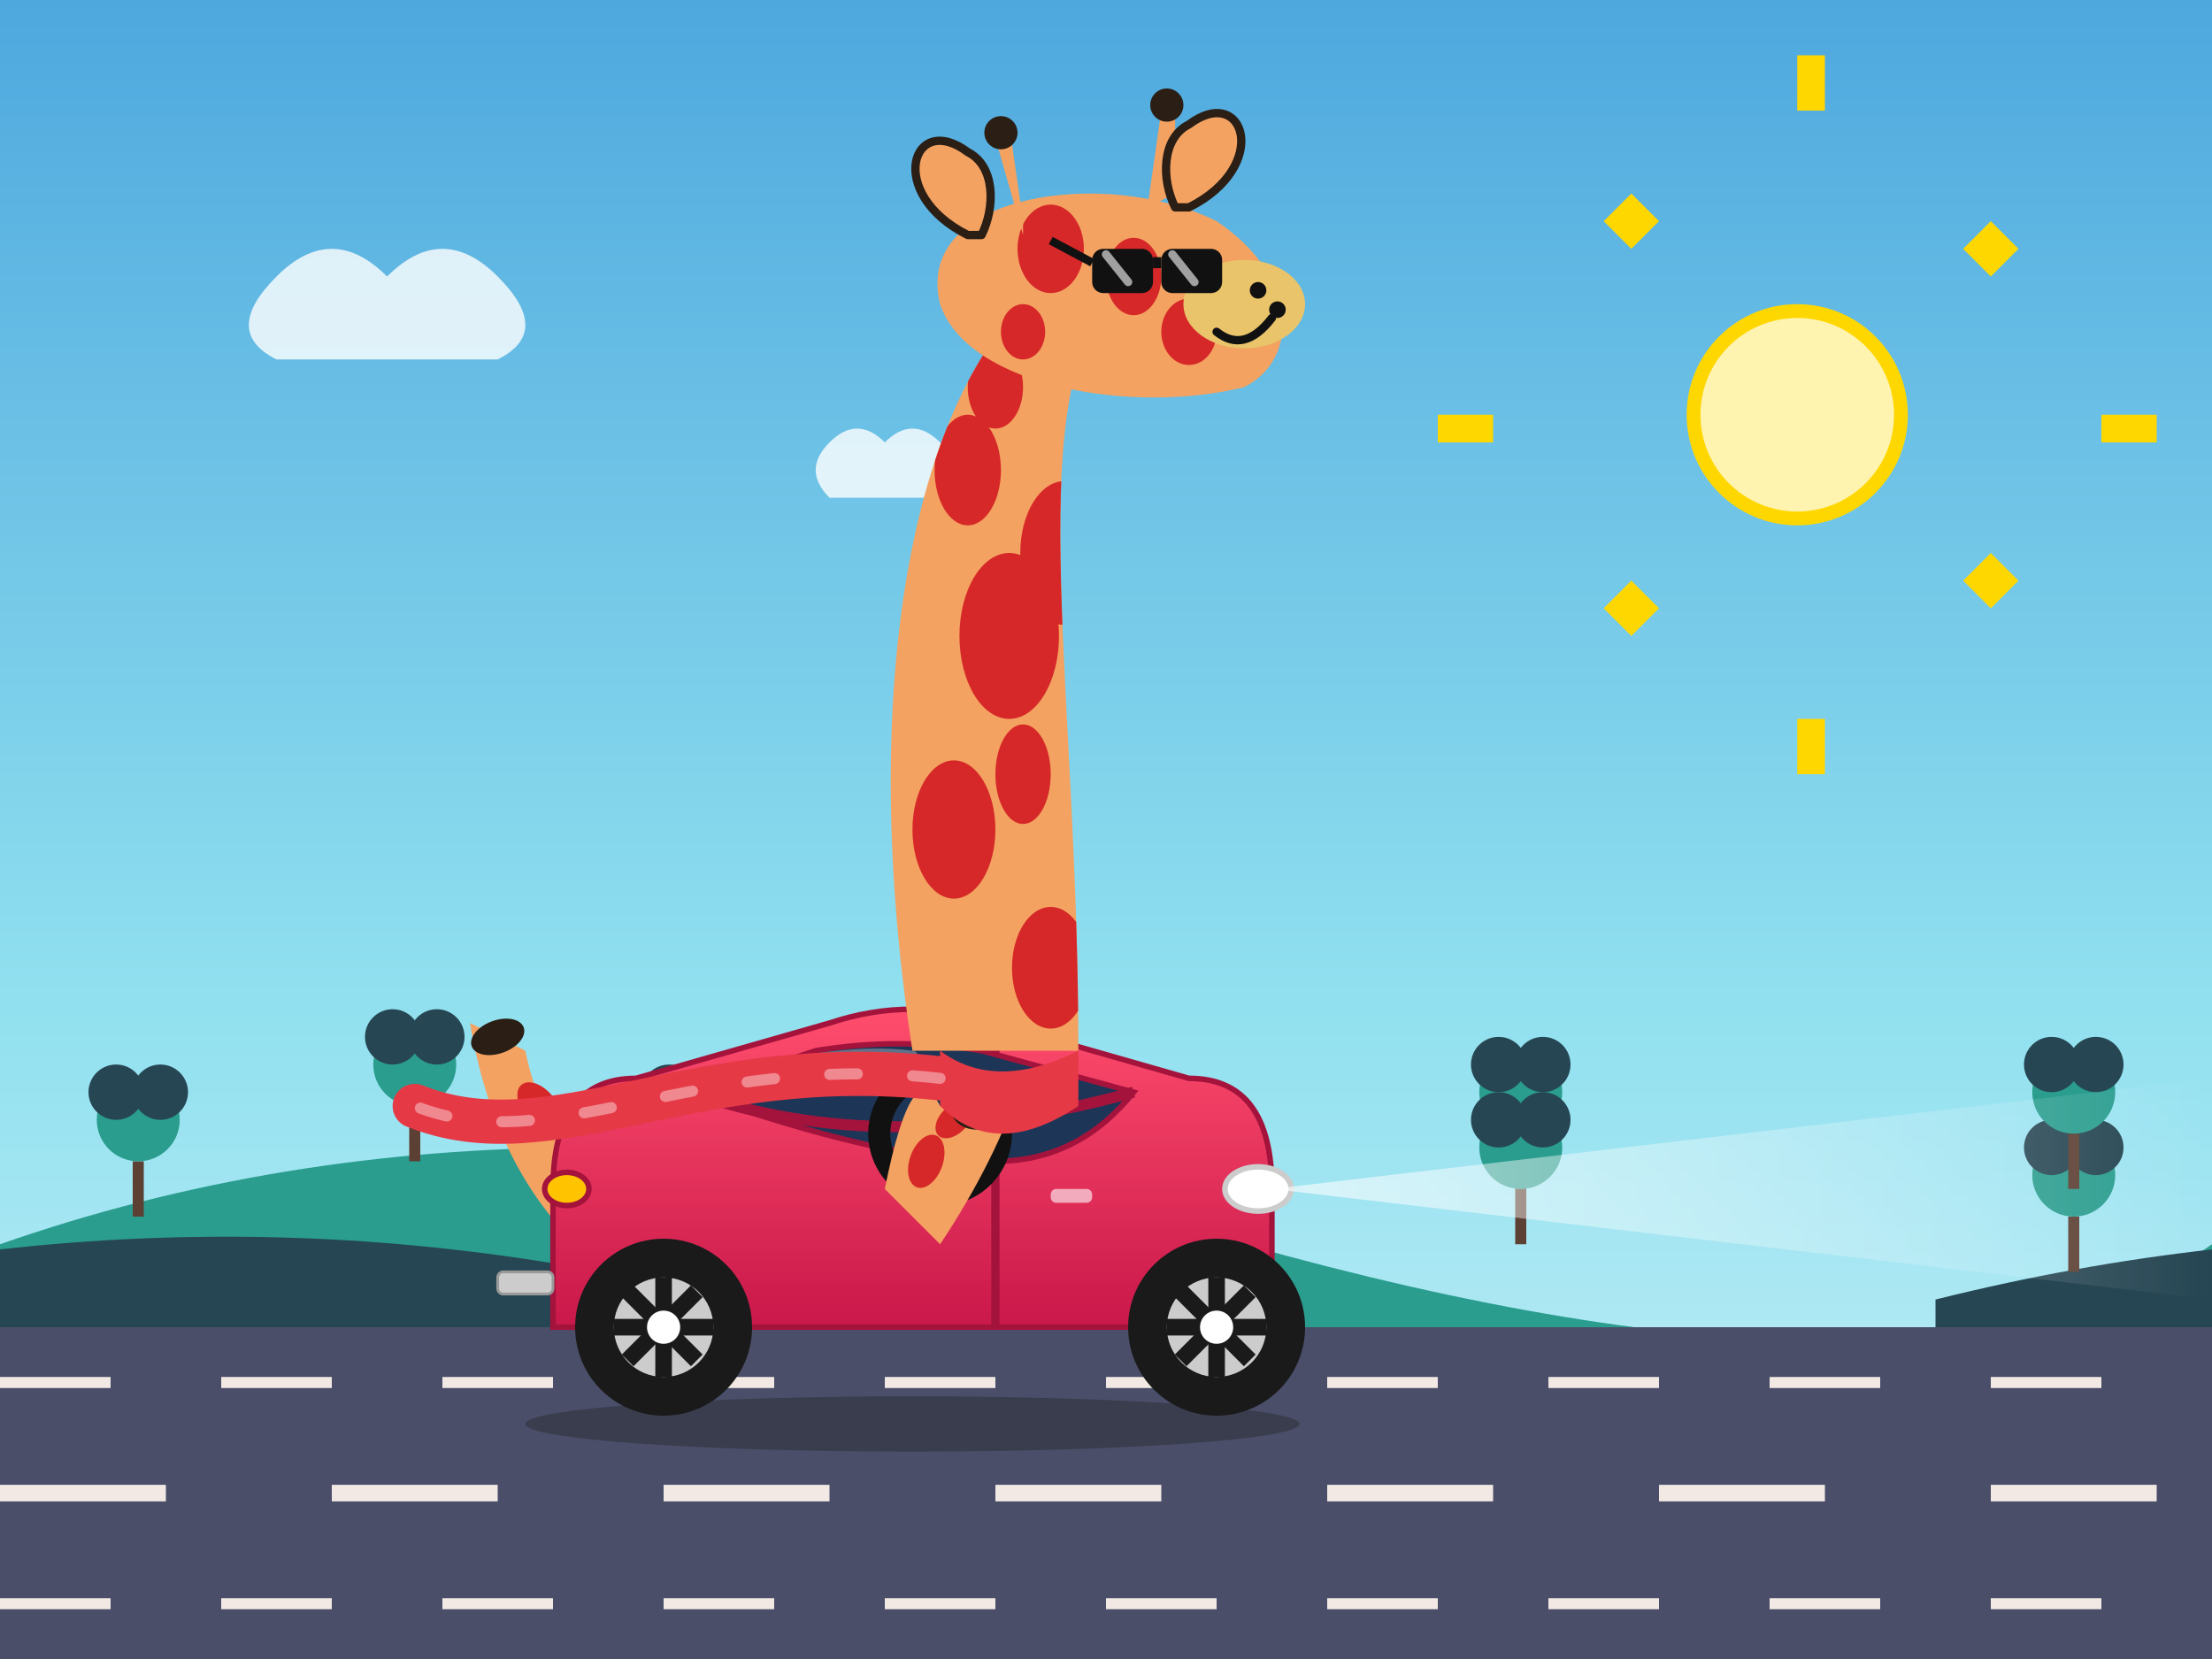
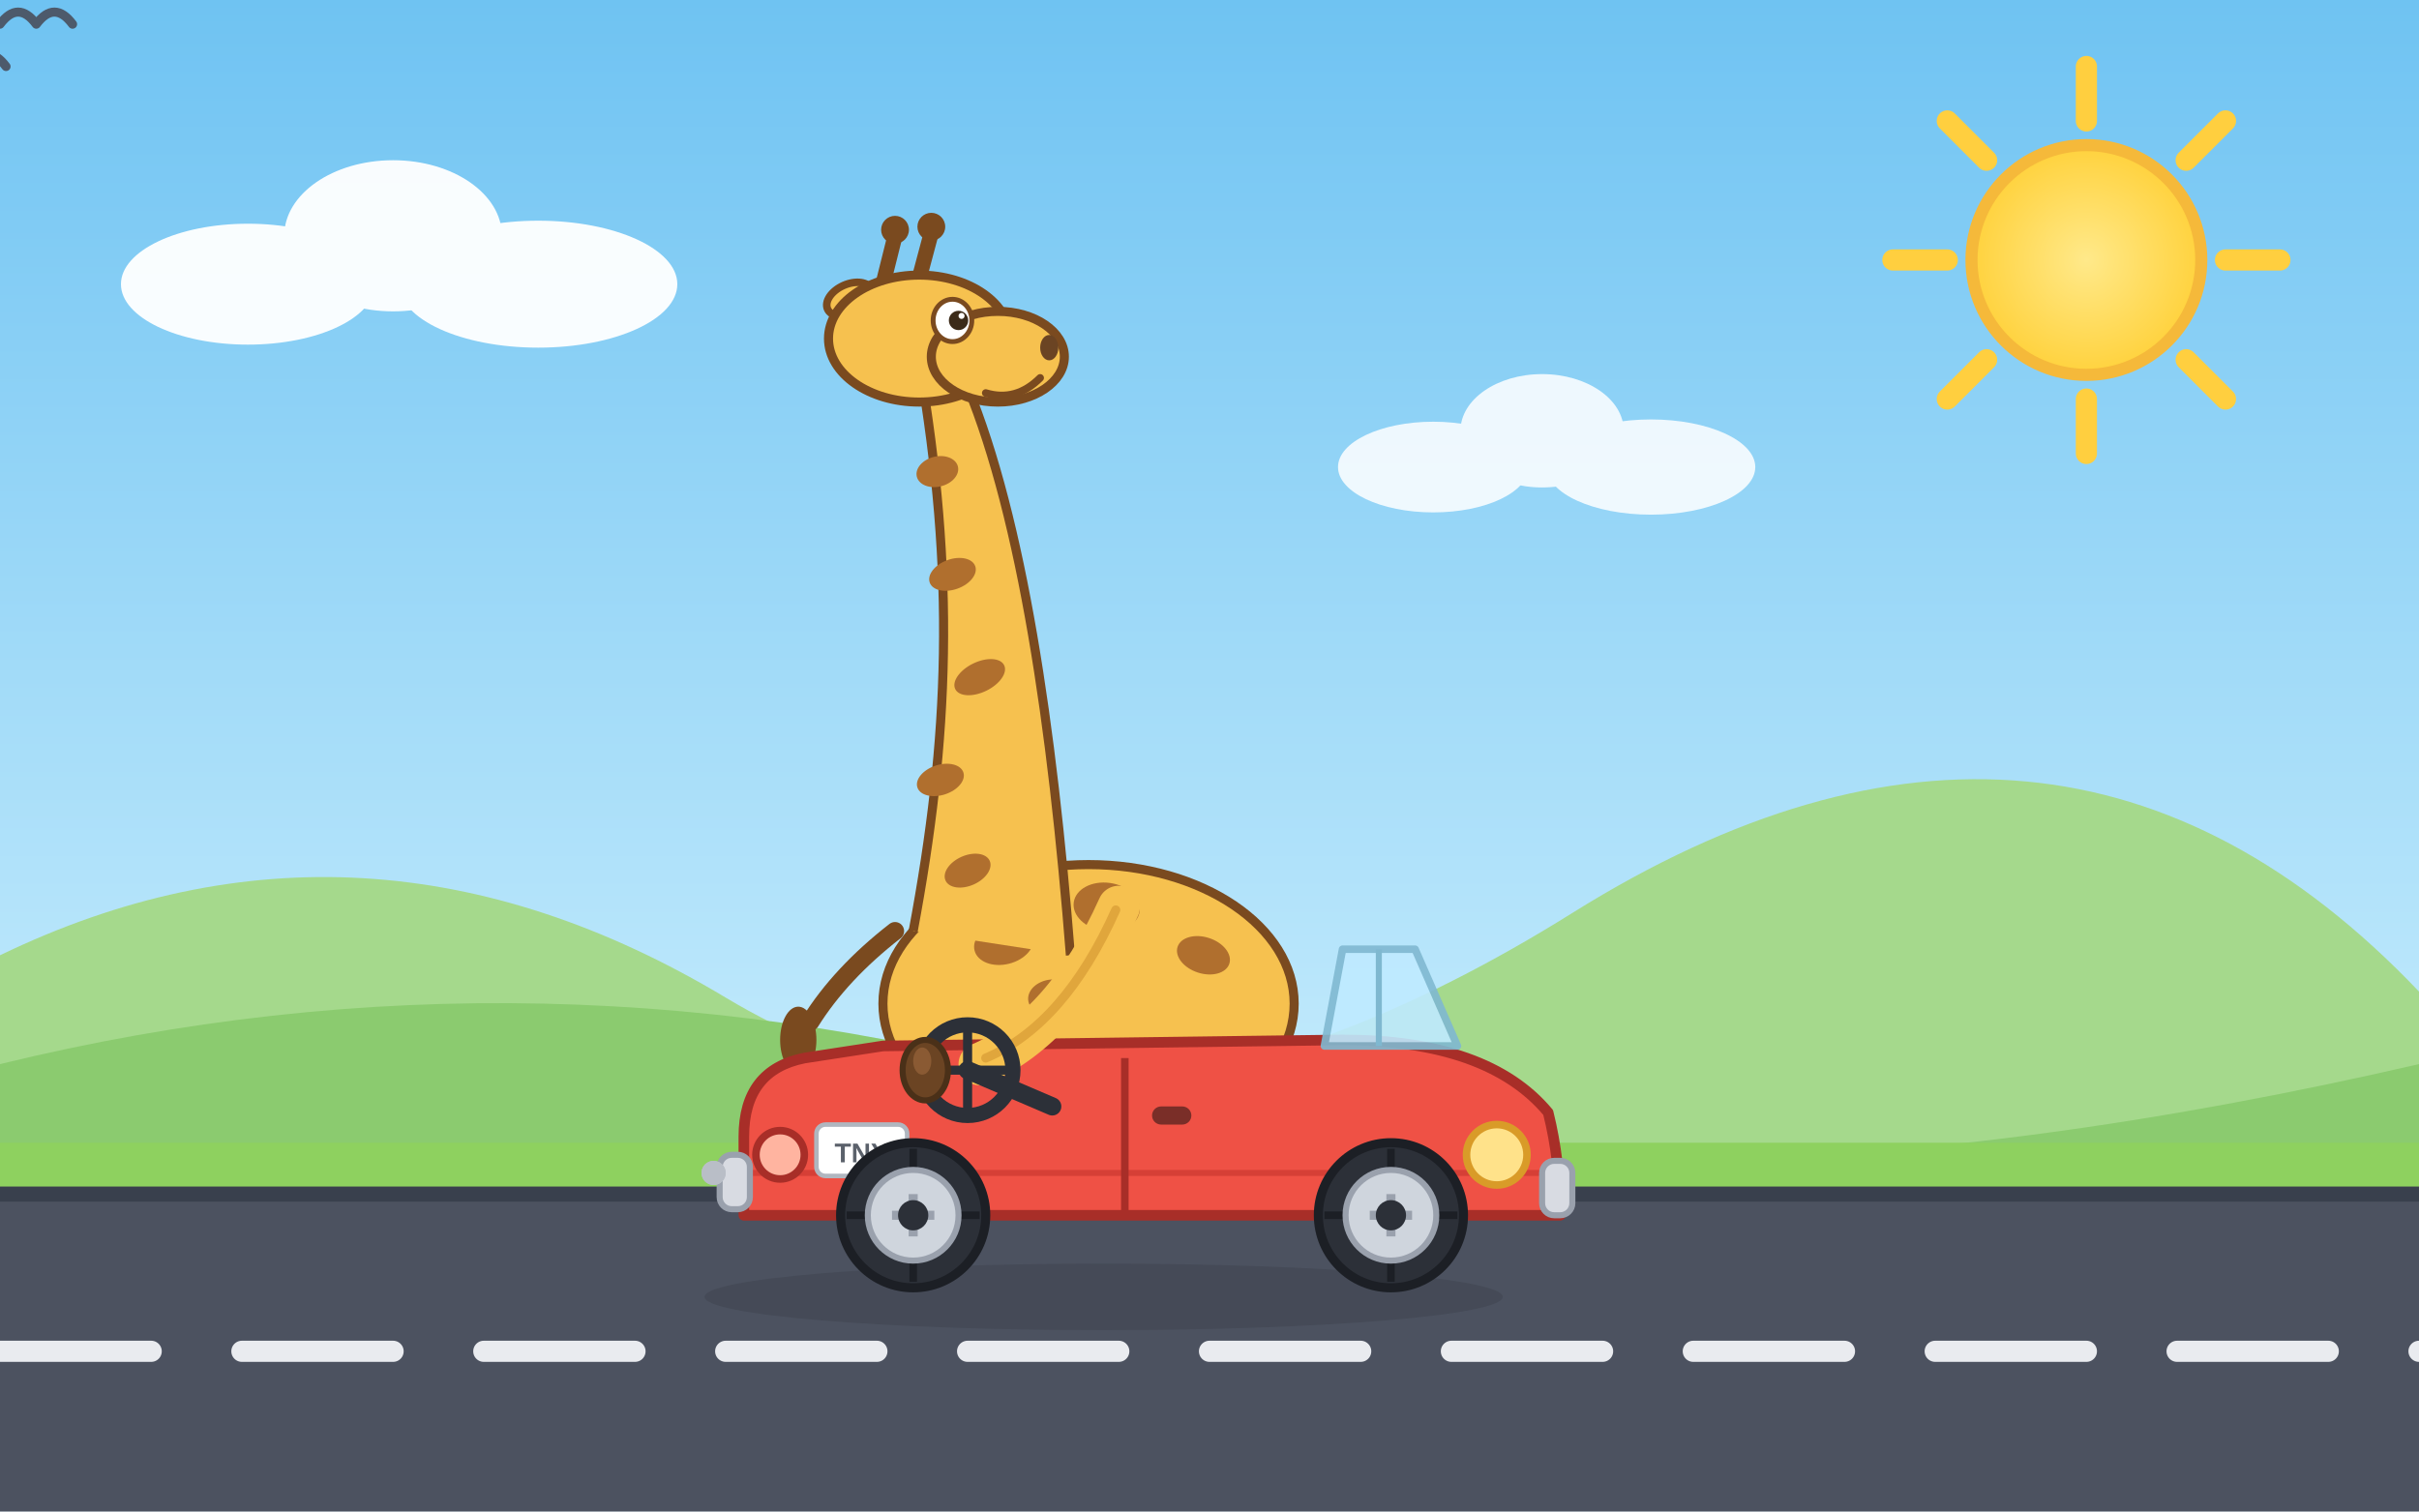
- <svg xmlns="http://www.w3.org/2000/svg" viewBox="0 0 800 600" width="100%" height="100%">
+ <svg xmlns="http://www.w3.org/2000/svg" viewBox="0 0 800 500" width="800" height="500" role="img" aria-labelledby="title desc">
  <defs>
-     <linearGradient id="skyGrad" x1="0%" y1="0%" x2="0%" y2="100%">
-       <stop offset="0%" stop-color="#4EA8DE" />
-       <stop offset="60%" stop-color="#90E0EF" />
-       <stop offset="100%" stop-color="#CAF0F8" />
+     <linearGradient id="sky" x1="0" y1="0" x2="0" y2="1">
+       <stop offset="0" stop-color="#6fc3f2" />
+       <stop offset="0.65" stop-color="#b9e6fb" />
+       <stop offset="1" stop-color="#eaf9ff" />
    </linearGradient>
-     <linearGradient id="carGrad" x1="0%" y1="0%" x2="0%" y2="100%">
-       <stop offset="0%" stop-color="#FF4D6D" />
-       <stop offset="100%" stop-color="#C9184A" />
-     </linearGradient>
-     <linearGradient id="beamGrad" x1="0%" y1="0%" x2="100%" y2="0%">
-       <stop offset="0%" stop-color="#FFF" stop-opacity="0.6" />
-       <stop offset="100%" stop-color="#FFF" stop-opacity="0" />
-     </linearGradient>
-     <clipPath id="neckClip">
-       <path d="M 330 380 C 310 250 330 150 370 110 L 400 110 C 370 150 390 250 390 380 Z" />
-     </clipPath>
-     <clipPath id="bodyClip">
-       <path d="M 280 450 Q 250 380 320 370 Q 380 370 420 420 Q 400 460 280 450 Z" />
-     </clipPath>
-     <g id="tree">
-       <path d="M 0 0 L 0 20" stroke="#5C4033" stroke-width="4" />
-       <circle cx="0" cy="-15" r="15" fill="#2A9D8F" />
-       <circle cx="-8" cy="-25" r="10" fill="#264653" />
-       <circle cx="8" cy="-25" r="10" fill="#264653" />
-     </g>
+     <radialGradient id="sunGlow" cx="50%" cy="50%" r="50%">
+       <stop offset="0" stop-color="#ffe98a" />
+       <stop offset="1" stop-color="#ffd23d" />
+     </radialGradient>
  </defs>
-   <rect width="800" height="600" fill="url(#skyGrad)" />
+   <rect x="0" y="0" width="800" height="500" fill="url(#sky)" />
  <g>
    <g>
-       <animateTransform attributeName="transform" type="rotate" from="0 650 150" to="360 650 150" dur="30s" repeatCount="indefinite" />
-       <path d="M 650 40 L 650 20 L 660 20 L 660 40 Z" fill="#FFD700" />
-       <path d="M 650 260 L 650 280 L 660 280 L 660 260 Z" fill="#FFD700" />
-       <path d="M 540 150 L 520 150 L 520 160 L 540 160 Z" fill="#FFD700" />
-       <path d="M 760 150 L 780 150 L 780 160 L 760 160 Z" fill="#FFD700" />
-       <path d="M 590 90 L 580 80 L 590 70 L 600 80 Z" fill="#FFD700" />
-       <path d="M 710 210 L 720 220 L 730 210 L 720 200 Z" fill="#FFD700" />
-       <path d="M 710 90 L 720 80 L 730 90 L 720 100 Z" fill="#FFD700" />
-       <path d="M 590 210 L 580 220 L 590 230 L 600 220 Z" fill="#FFD700" />
+       <animateTransform attributeName="transform" type="rotate" from="0 690 86" to="360 690 86" dur="24s" repeatCount="indefinite" />
+       <g stroke="#ffcf3f" stroke-width="7" stroke-linecap="round">
+         <line x1="690" y1="40" x2="690" y2="22" />
+         <line x1="690" y1="132" x2="690" y2="150" />
+         <line x1="644" y1="86" x2="626" y2="86" />
+         <line x1="736" y1="86" x2="754" y2="86" />
+         <line x1="657" y1="53" x2="644" y2="40" />
+         <line x1="723" y1="119" x2="736" y2="132" />
+         <line x1="657" y1="119" x2="644" y2="132" />
+         <line x1="723" y1="53" x2="736" y2="40" />
+       </g>
    </g>
-     <circle cx="650" cy="150" r="40" fill="#FFD700" />
-     <circle cx="650" cy="150" r="35" fill="#FFF3B0" />
+     <circle cx="690" cy="86" r="38" fill="url(#sunGlow)" stroke="#f5b93a" stroke-width="4" />
  </g>
-   <g opacity="0.8">
+   <g transform="translate(130,88)">
    <g>
-       <animateTransform attributeName="transform" type="translate" from="900 0" to="-200 0" dur="45s" repeatCount="indefinite" />
-       <path d="M 100 100 Q 120 80 140 100 Q 160 80 180 100 Q 200 120 180 130 L 100 130 Q 80 120 100 100 Z" fill="#FFF" />
-       <path d="M 300 160 Q 310 150 320 160 Q 330 150 340 160 Q 350 170 340 180 L 300 180 Q 290 170 300 160 Z" fill="#FFF" />
+       <animateTransform attributeName="transform" type="translate" values="0 0; 960 0" dur="38s" repeatCount="indefinite" />
+       <g fill="#ffffff" opacity="0.95">
+         <ellipse cx="-48" cy="6" rx="42" ry="20" />
+         <ellipse cx="0" cy="-10" rx="36" ry="25" />
+         <ellipse cx="48" cy="6" rx="46" ry="21" />
+       </g>
    </g>
  </g>
+   <g transform="translate(510,150)">
+     <g>
+       <animateTransform attributeName="transform" type="translate" values="0 0; 820 0" dur="52s" begin="-18s" repeatCount="indefinite" />
+       <g fill="#ffffff" opacity="0.85" transform="scale(0.75)">
+         <ellipse cx="-48" cy="6" rx="42" ry="20" />
+         <ellipse cx="0" cy="-10" rx="36" ry="25" />
+         <ellipse cx="48" cy="6" rx="46" ry="21" />
+       </g>
+     </g>
+   </g>
+   <g fill="none" stroke="#4d5a6b" stroke-width="3" stroke-linecap="round" stroke-linejoin="round">
+     <g>
+       <animateTransform attributeName="transform" type="translate" values="-120 0; 920 0" dur="26s" begin="-6s" repeatCount="indefinite" />
+       <path d="M0 8 Q6 0 12 8 Q18 0 24 8" />
+       <path d="M-22 22 Q-16 14 -10 22 Q-4 14 2 22" />
+     </g>
+   </g>
+   <path d="M0 395 L0 316 Q120 258 240 330 T520 302 T800 328 L800 395 Z" fill="#a5d98c" />
+   <path d="M0 395 L0 352 Q180 308 360 360 T800 352 L800 395 Z" fill="#8bcb6f" />
+   <rect x="0" y="378" width="800" height="17" fill="#8ed15f" />
+   <rect x="0" y="395" width="800" height="105" fill="#4c5260" />
+   <line x1="0" y1="395" x2="800" y2="395" stroke="#39404d" stroke-width="5" />
+   <line x1="0" y1="447" x2="800" y2="447" stroke="#e9ebef" stroke-width="7" stroke-linecap="round" stroke-dasharray="50 30">
+     <animate attributeName="stroke-dashoffset" from="0" to="80" dur="0.637s" repeatCount="indefinite" />
+   </line>
+   <ellipse cx="365" cy="429" rx="132" ry="11" fill="#1d2025" opacity="0.16">
+     <animate attributeName="opacity" values="0.16;0.09;0.16" dur="0.8s" repeatCount="indefinite" />
+     <animate attributeName="rx" values="132;124;132" dur="0.8s" repeatCount="indefinite" />
+   </ellipse>
  <g>
-     <animateTransform attributeName="transform" type="translate" from="0 0" to="-800 0" dur="25s" repeatCount="indefinite" />
-     <path d="M 0 450 Q 200 380 450 450 T 800 450 L 800 600 L 0 600 Z" fill="#2A9D8F" />
-     <path d="M 800 450 Q 1000 380 1250 450 T 1600 450 L 1600 600 L 800 600 Z" fill="#2A9D8F" />
-   </g>
-   <g>
-     <animateTransform attributeName="transform" type="translate" from="0 0" to="-800 0" dur="15s" repeatCount="indefinite" />
-     <path d="M -100 470 Q 100 420 300 480 T 700 480 L 800 470 L 800 600 L -100 600 Z" fill="#264653" />
-     <path d="M 700 470 Q 900 420 1100 480 T 1500 480 L 1600 470 L 1600 600 L 700 600 Z" fill="#264653" />
-   </g>
-   <rect x="0" y="480" width="800" height="120" fill="#4A4E69" />
-   <line x1="0" y1="500" x2="800" y2="500" stroke="#F2E9E4" stroke-width="4" stroke-dasharray="40 40" />
-   <line x1="0" y1="580" x2="800" y2="580" stroke="#F2E9E4" stroke-width="4" stroke-dasharray="40 40" />
-   <line x1="0" y1="540" x2="800" y2="540" stroke="#F2E9E4" stroke-width="6" stroke-dasharray="60 60">
-     <animate attributeName="stroke-dashoffset" from="0" to="-120" dur="0.4s" repeatCount="indefinite" />
-   </line>
-   <g>
-     <animateTransform attributeName="transform" type="translate" from="0 0" to="-100 0" dur="1.5s" repeatCount="indefinite" />
-     <use href="#tree" x="50" y="420" />
-     <use href="#tree" x="150" y="400" />
-     <use href="#tree" x="350" y="430" />
-     <use href="#tree" x="550" y="410" />
-     <use href="#tree" x="750" y="440" />
-     <use href="#tree" x="850" y="420" />
-     <use href="#tree" x="150" y="420" transform="translate(100,0)" />
-     <use href="#tree" x="250" y="400" transform="translate(100,0)" />
-     <use href="#tree" x="450" y="430" transform="translate(100,0)" />
-     <use href="#tree" x="650" y="410" transform="translate(100,0)" />
-     <use href="#tree" x="850" y="440" transform="translate(100,0)" />
-     <use href="#tree" x="950" y="420" transform="translate(100,0)" />
-   </g>
-   <g>
-     <circle cx="200" cy="460" r="15" fill="#CCC" opacity="0">
-       <animate attributeName="cx" values="190; 130" dur="1s" repeatCount="indefinite" />
-       <animate attributeName="cy" values="460; 430" dur="1s" repeatCount="indefinite" />
-       <animate attributeName="r" values="10; 30" dur="1s" repeatCount="indefinite" />
-       <animate attributeName="opacity" values="0.8; 0" dur="1s" repeatCount="indefinite" />
-     </circle>
-     <circle cx="200" cy="460" r="15" fill="#CCC" opacity="0">
-       <animate attributeName="cx" values="190; 120" dur="1s" begin="0.2s" repeatCount="indefinite" />
-       <animate attributeName="cy" values="460; 420" dur="1s" begin="0.2s" repeatCount="indefinite" />
-       <animate attributeName="r" values="12; 35" dur="1s" begin="0.2s" repeatCount="indefinite" />
-       <animate attributeName="opacity" values="0.7; 0" dur="1s" begin="0.2s" repeatCount="indefinite" />
-     </circle>
-     <circle cx="200" cy="460" r="15" fill="#CCC" opacity="0">
-       <animate attributeName="cx" values="190; 110" dur="1.2s" begin="0.4s" repeatCount="indefinite" />
-       <animate attributeName="cy" values="460; 410" dur="1.2s" begin="0.4s" repeatCount="indefinite" />
-       <animate attributeName="r" values="15; 40" dur="1.2s" begin="0.4s" repeatCount="indefinite" />
-       <animate attributeName="opacity" values="0.6; 0" dur="1.2s" begin="0.4s" repeatCount="indefinite" />
-     </circle>
-   </g>
-   <g>
-     <animateTransform attributeName="transform" type="translate" values="0,0; 0,-4; 0,-2; 0,-5; 0,0" dur="0.5s" repeatCount="indefinite" />
+     <animateTransform attributeName="transform" type="translate" values="0 0; 0 -4; 0 0" dur="0.8s" repeatCount="indefinite" />
    <g>
-       <ellipse cx="330" cy="515" rx="140" ry="10" fill="#222" opacity="0.4" />
-       <rect x="300" y="380" width="80" height="50" rx="10" fill="#333" />
+       <animateTransform attributeName="transform" type="rotate" values="0 350 320; 2.4 350 320; 0 350 320; -2.4 350 320; 0 350 320" dur="5s" repeatCount="indefinite" />
      <g>
-         <path d="M 280 450 Q 250 380 320 370 Q 380 370 420 420 Q 400 460 280 450 Z" fill="#F4A261" />
-         <g clip-path="url(#bodyClip)">
-           <ellipse cx="330" cy="400" rx="20" ry="25" fill="#D62828" />
-           <ellipse cx="370" cy="390" rx="18" ry="22" fill="#D62828" />
-           <ellipse cx="380" cy="430" rx="15" ry="20" fill="#D62828" />
-           <ellipse cx="310" cy="440" rx="12" ry="15" fill="#D62828" />
+         <animateTransform attributeName="transform" type="rotate" values="0 296 308; -9 296 308; 0 296 308; 9 296 308; 0 296 308" dur="3.6s" repeatCount="indefinite" />
+         <path d="M296 308 Q278 322 268 338" fill="none" stroke="#7a4a1f" stroke-width="6" stroke-linecap="round" />
+         <ellipse cx="264" cy="344" rx="6" ry="11" fill="#7a4a1f" />
+       </g>
+       <ellipse cx="360" cy="332" rx="68" ry="46" fill="#f6c14f" stroke="#7a4a1f" stroke-width="3" />
+       <g fill="#b06f2e">
+         <ellipse cx="332" cy="312" rx="10" ry="7" transform="rotate(-14 332 312)" />
+         <ellipse cx="366" cy="300" rx="11" ry="8" transform="rotate(8 366 300)" />
+         <ellipse cx="398" cy="316" rx="9" ry="6" transform="rotate(18 398 316)" />
+         <ellipse cx="348" cy="330" rx="8" ry="6" transform="rotate(-6 348 330)" />
+       </g>
+       <path d="M354 316 C348 240 338 172 320 128 L304 120 C316 190 314 244 302 308" fill="#f6c14f" stroke="#7a4a1f" stroke-width="3" stroke-linejoin="round" />
+       <g fill="#b06f2e">
+         <ellipse cx="320" cy="288" rx="8" ry="5" transform="rotate(-24 320 288)" />
+         <ellipse cx="311" cy="258" rx="8" ry="5" transform="rotate(-18 311 258)" />
+         <ellipse cx="324" cy="224" rx="9" ry="5" transform="rotate(-26 324 224)" />
+         <ellipse cx="315" cy="190" rx="8" ry="5" transform="rotate(-20 315 190)" />
+         <ellipse cx="310" cy="156" rx="7" ry="5" transform="rotate(-14 310 156)" />
+       </g>
+       <g transform="translate(306,112)">
+         <g>
+           <animateTransform attributeName="transform" type="rotate" values="0 0 8; 2.6 0 8; 0 0 8; -2.6 0 8; 0 0 8" dur="5s" repeatCount="indefinite" />
+           <g stroke="#7a4a1f" stroke-width="5" stroke-linecap="round">
+             <line x1="-14" y1="-18" x2="-10" y2="-34" />
+             <line x1="-2" y1="-20" x2="2" y2="-35" />
+           </g>
+           <circle cx="-10" cy="-36" r="4.6" fill="#7a4a1f" />
+           <circle cx="2" cy="-37" r="4.6" fill="#7a4a1f" />
+           <ellipse cx="-25" cy="-13" rx="8" ry="5" transform="rotate(-24 -25 -13)" fill="#f6c14f" stroke="#7a4a1f" stroke-width="2.5" />
+           <path d="M-26 -9 L-19 6" fill="none" stroke="#a5662a" stroke-width="5" stroke-linecap="round" />
+           <ellipse cx="-2" cy="0" rx="30" ry="21" fill="#f6c14f" stroke="#7a4a1f" stroke-width="3" />
+           <ellipse cx="24" cy="6" rx="22" ry="15" fill="#f6c14f" stroke="#7a4a1f" stroke-width="3" />
+           <path d="M38 13 Q30 21 20 18" fill="none" stroke="#7a4a1f" stroke-width="2.5" stroke-linecap="round" />
+           <ellipse cx="41" cy="3" rx="3" ry="4.2" fill="#6b4423" />
+           <ellipse cx="9" cy="-6" rx="6.4" ry="7" fill="#ffffff" stroke="#7a4a1f" stroke-width="1.6">
+             <animate attributeName="ry" values="7;7;1;7" keyTimes="0;0.44;0.5;0.56" dur="4.5s" repeatCount="indefinite" />
+           </ellipse>
+           <circle cx="11" cy="-6" r="3.2" fill="#3b2a18">
+             <animate attributeName="r" values="3.2;3.2;0.4;3.2" keyTimes="0;0.44;0.5;0.56" dur="4.5s" repeatCount="indefinite" />
+           </circle>
+           <circle cx="12" cy="-7.5" r="1" fill="#ffffff" />
        </g>
      </g>
+     </g>
+     <path d="M246 402 L246 376 Q246 354 266 350 L292 346 L444 344 Q492 344 512 368 Q516 384 516 402 Z" fill="#ef5145" stroke="#a82e28" stroke-width="3.5" stroke-linejoin="round" />
+     <path d="M246 388 L516 388" stroke="#d63f36" stroke-width="2" />
+     <path d="M438 346 L482 346 L468 314 L444 314 Z" fill="#bfeaff" opacity="0.9" stroke="#7fb8d0" stroke-width="2.5" stroke-linejoin="round" />
+     <line x1="456" y1="314" x2="456" y2="346" stroke="#7fb8d0" stroke-width="2" />
+     <line x1="372" y1="350" x2="372" y2="402" stroke="#a82e28" stroke-width="2.5" />
+     <rect x="381" y="366" width="13" height="6" rx="3" fill="#7a2e28" />
+     <circle cx="495" cy="382" r="10" fill="#ffe28a" stroke="#d99b28" stroke-width="2.5" />
+     <circle cx="258" cy="382" r="8" fill="#ffb4a0" stroke="#a82e28" stroke-width="2.5" />
+     <rect x="238" y="382" width="10" height="18" rx="4" fill="#d8dbe2" stroke="#9aa1ad" stroke-width="2" />
+     <rect x="510" y="384" width="10" height="18" rx="4" fill="#d8dbe2" stroke="#9aa1ad" stroke-width="2" />
+     <rect x="270" y="372" width="30" height="17" rx="3" fill="#ffffff" stroke="#b0b6bf" stroke-width="1.5" />
+     <text x="285" y="384.5" font-family="Arial, Helvetica, sans-serif" font-size="9" font-weight="bold" text-anchor="middle" fill="#5b616b">TNY</text>
+     <g>
      <g>
-         <path d="M 250 440 Q 200 430 190 380 L 170 370 Q 180 430 220 460 Z" fill="#F4A261" />
-         <ellipse cx="210" cy="420" rx="8" ry="12" fill="#D62828" transform="rotate(-30 210 420)" />
-         <ellipse cx="195" cy="400" rx="6" ry="10" fill="#D62828" transform="rotate(-40 195 400)" />
-         <ellipse cx="180" cy="375" rx="10" ry="6" fill="#2A1E15" transform="rotate(-20 180 375)" />
+         <animateTransform attributeName="transform" type="translate" values="0 0; -14 -20" dur="1.3s" repeatCount="indefinite" />
+         <circle cx="236" cy="388" r="4" fill="#b9bec7">
+           <animate attributeName="r" values="4;11;17" dur="1.3s" repeatCount="indefinite" />
+           <animate attributeName="opacity" values="0.7;0.4;0" dur="1.3s" repeatCount="indefinite" />
+         </circle>
+       </g>
+       <g>
+         <animateTransform attributeName="transform" type="translate" values="0 0; -14 -20" dur="1.3s" begin="-0.65s" repeatCount="indefinite" />
+         <circle cx="236" cy="388" r="4" fill="#b9bec7">
+           <animate attributeName="r" values="4;11;17" dur="1.3s" begin="-0.65s" repeatCount="indefinite" />
+           <animate attributeName="opacity" values="0.7;0.4;0" dur="1.3s" begin="-0.65s" repeatCount="indefinite" />
+         </circle>
      </g>
    </g>
+     <path d="M370 300 Q352 340 324 352" fill="none" stroke="#f6c14f" stroke-width="14" stroke-linecap="round" stroke-linejoin="round" />
+     <path d="M369 301 Q352 339 326 350" fill="none" stroke="#e0a63c" stroke-width="3" stroke-linecap="round" />
    <g>
-       <path d="M 200 480 L 200 430 Q 200 390 230 390 L 300 370 Q 330 360 360 370 L 430 390 Q 460 390 460 430 L 460 480 Z" fill="url(#carGrad)" stroke="#A4133C" stroke-width="2" />
-       <path d="M 360 375 L 360 480" stroke="#A4133C" stroke-width="3" />
-       <rect x="380" y="430" width="15" height="5" rx="2" fill="#FFF" opacity="0.6" />
-       <path d="M 250 395 L 295 380 Q 325 375 355 380 L 410 395 Q 390 420 360 420 Q 320 420 250 395 Z" fill="#1D3557" stroke="#A4133C" stroke-width="2" />
-       <path d="M 260 392 L 295 383 Q 315 380 330 382" fill="none" stroke="#FFF" stroke-width="4" opacity="0.3" stroke-linecap="round" />
-       <path d="M 250 395 Q 320 420 410 395" fill="none" stroke="#A4133C" stroke-width="4" />
-       <line x1="340" y1="430" x2="340" y2="410" stroke="#111" stroke-width="8" stroke-linecap="round" />
-       <circle cx="340" cy="410" r="22" fill="none" stroke="#111" stroke-width="8" />
-       <ellipse cx="455" cy="430" rx="12" ry="8" fill="#FFF" stroke="#CCC" stroke-width="2" />
-       <polygon points="460,430 800,390 800,470" fill="url(#beamGrad)" />
-       <ellipse cx="205" cy="430" rx="8" ry="6" fill="#FFC300" stroke="#A4133C" stroke-width="2" />
-       <rect x="180" y="460" width="20" height="8" rx="2" fill="#CCC" stroke="#999" stroke-width="1" />
-     </g>
-     <g>
-       <animateTransform attributeName="transform" type="rotate" values="-3 380 450; 3 380 450; -3 380 450" dur="1.5s" repeatCount="indefinite" />
-       <g>
-         <path d="M 330 380 C 310 250 330 150 370 110 L 400 110 C 370 150 390 250 390 380 Z" fill="#F4A261" />
-         <g clip-path="url(#neckClip)">
-           <ellipse cx="345" cy="300" rx="15" ry="25" fill="#D62828" />
-           <ellipse cx="365" cy="230" rx="18" ry="30" fill="#D62828" />
-           <ellipse cx="350" cy="170" rx="12" ry="20" fill="#D62828" />
-           <ellipse cx="380" cy="350" rx="14" ry="22" fill="#D62828" />
-           <ellipse cx="370" cy="280" rx="10" ry="18" fill="#D62828" />
-           <ellipse cx="385" cy="200" rx="16" ry="26" fill="#D62828" />
-           <ellipse cx="360" cy="140" rx="10" ry="15" fill="#D62828" />
-         </g>
-       </g>
-       <g>
-         <path d="M 340 110 C 330 70 400 60 440 80 C 470 100 470 130 450 140 C 410 150 350 140 340 110 Z" fill="#F4A261" />
-         <ellipse cx="380" cy="90" rx="12" ry="16" fill="#D62828" />
-         <ellipse cx="410" cy="100" rx="10" ry="14" fill="#D62828" />
-         <ellipse cx="370" cy="120" rx="8" ry="10" fill="#D62828" />
-         <ellipse cx="430" cy="120" rx="10" ry="12" fill="#D62828" />
-         <ellipse cx="450" cy="110" rx="22" ry="16" fill="#E9C46A" />
-         <circle cx="455" cy="105" r="3" fill="#111" />
-         <circle cx="462" cy="112" r="3" fill="#111" />
-         <path d="M 440 120 Q 450 128 460 115" fill="none" stroke="#111" stroke-width="3" stroke-linecap="round" />
-         <g>
-           <rect x="395" y="90" width="22" height="16" rx="4" fill="#111" />
-           <rect x="420" y="90" width="22" height="16" rx="4" fill="#111" />
-           <line x1="417" y1="95" x2="420" y2="95" stroke="#111" stroke-width="4" />
-           <line x1="395" y1="95" x2="380" y2="87" stroke="#111" stroke-width="3" />
-           <line x1="400" y1="92" x2="408" y2="102" stroke="#FFF" stroke-width="3" opacity="0.6" stroke-linecap="round" />
-           <line x1="424" y1="92" x2="432" y2="102" stroke="#FFF" stroke-width="3" opacity="0.6" stroke-linecap="round" />
-         </g>
-         <g>
-           <path d="M 370 85 L 360 50 Q 360 45 365 45 L 370 80 Z" fill="#F4A261" />
-           <circle cx="362" cy="48" r="6" fill="#2A1E15" />
-           <path d="M 415 75 L 420 40 Q 420 35 425 35 L 425 70 Z" fill="#F4A261" />
-           <circle cx="422" cy="38" r="6" fill="#2A1E15" />
-         </g>
-         <g>
-           <path d="M 350 85 C 320 70 330 40 350 55 C 360 60 360 75 355 85 Z" fill="#F4A261" stroke="#2A1E15" stroke-width="3" stroke-linejoin="round" />
-           <path d="M 430 75 C 460 60 450 30 430 45 C 420 50 420 65 425 75 Z" fill="#F4A261" stroke="#2A1E15" stroke-width="3" stroke-linejoin="round" />
-         </g>
-       </g>
-       <g>
-         <path d="M 320 430 Q 330 380 340 400 L 370 390 Q 360 420 340 450 Z" fill="#F4A261" />
-         <ellipse cx="335" cy="420" rx="6" ry="10" fill="#D62828" transform="rotate(20 335 420)" />
-         <ellipse cx="345" cy="405" rx="5" ry="8" fill="#D62828" transform="rotate(45 345 405)" />
-         <ellipse cx="355" cy="398" rx="12" ry="10" fill="#2A1E15" transform="rotate(-30 355 398)" />
-       </g>
-     </g>
-     <g>
-       <path d="M 340 400 Q 360 420 390 400 L 390 380 Q 360 395 340 380 Z" fill="#E63946" />
-       <g>
-         <animateTransform attributeName="transform" type="rotate" values="-10 340 390; 5 340 390; -10 340 390" dur="1s" repeatCount="indefinite" />
-         <path d="M 340 390 C 250 380 200 420 150 400" fill="none" stroke="#E63946" stroke-width="16" stroke-linecap="round" />
-         <path d="M 340 390 C 250 380 200 420 150 400" fill="none" stroke="#FFF" stroke-width="4" stroke-linecap="round" stroke-dasharray="10 20" opacity="0.4" />
-       </g>
+       <animateTransform attributeName="transform" type="rotate" values="10 320 354; -10 320 354; 10 320 354" dur="2.6s" repeatCount="indefinite" />
+       <line x1="320" y1="354" x2="348" y2="366" stroke="#2c3038" stroke-width="6" stroke-linecap="round" />
+       <circle cx="320" cy="354" r="15" fill="none" stroke="#2c3038" stroke-width="5" />
+       <line x1="307" y1="354" x2="333" y2="354" stroke="#2c3038" stroke-width="3" />
+       <line x1="320" y1="341" x2="320" y2="367" stroke="#2c3038" stroke-width="3" />
+       <ellipse cx="306" cy="354" rx="7.5" ry="10" fill="#6b4423" stroke="#4a3018" stroke-width="2" />
+       <ellipse cx="305" cy="351" rx="3" ry="4.5" fill="#8a5a33" />
    </g>
    <g>
      <g>
-         <circle cx="240" cy="480" r="32" fill="#1A1A1A" />
-         <circle cx="240" cy="480" r="18" fill="#CCC" />
-         <g>
-           <animateTransform attributeName="transform" type="rotate" from="0 240 480" to="360 240 480" dur="0.4s" repeatCount="indefinite" />
-           <line x1="240" y1="462" x2="240" y2="498" stroke="#1A1A1A" stroke-width="6" />
-           <line x1="222" y1="480" x2="258" y2="480" stroke="#1A1A1A" stroke-width="6" />
-           <line x1="227" y1="467" x2="252" y2="492" stroke="#1A1A1A" stroke-width="6" />
-           <line x1="227" y1="492" x2="252" y2="467" stroke="#1A1A1A" stroke-width="6" />
+         <animateTransform attributeName="transform" type="rotate" from="0 302 402" to="360 302 402" dur="1.2s" repeatCount="indefinite" />
+         <circle cx="302" cy="402" r="24" fill="#2c3038" stroke="#1c1f25" stroke-width="3" />
+         <g stroke="#1c1f25" stroke-width="2.5">
+           <line x1="302" y1="380" x2="302" y2="388" />
+           <line x1="302" y1="416" x2="302" y2="424" />
+           <line x1="280" y1="402" x2="288" y2="402" />
+           <line x1="316" y1="402" x2="324" y2="402" />
        </g>
-         <circle cx="240" cy="480" r="6" fill="#FFF" />
+         <circle cx="302" cy="402" r="15" fill="#cfd5dd" stroke="#9aa1ad" stroke-width="2" />
+         <g stroke="#9aa1ad" stroke-width="3">
+           <line x1="302" y1="395" x2="302" y2="409" />
+           <line x1="295" y1="402" x2="309" y2="402" />
+         </g>
+         <circle cx="302" cy="402" r="5" fill="#2c3038" />
      </g>
      <g>
-         <circle cx="440" cy="480" r="32" fill="#1A1A1A" />
-         <circle cx="440" cy="480" r="18" fill="#CCC" />
-         <g>
-           <animateTransform attributeName="transform" type="rotate" from="0 440 480" to="360 440 480" dur="0.4s" repeatCount="indefinite" />
-           <line x1="440" y1="462" x2="440" y2="498" stroke="#1A1A1A" stroke-width="6" />
-           <line x1="422" y1="480" x2="458" y2="480" stroke="#1A1A1A" stroke-width="6" />
-           <line x1="427" y1="467" x2="452" y2="492" stroke="#1A1A1A" stroke-width="6" />
-           <line x1="427" y1="492" x2="452" y2="467" stroke="#1A1A1A" stroke-width="6" />
+         <animateTransform attributeName="transform" type="rotate" from="0 460 402" to="360 460 402" dur="1.2s" repeatCount="indefinite" />
+         <circle cx="460" cy="402" r="24" fill="#2c3038" stroke="#1c1f25" stroke-width="3" />
+         <g stroke="#1c1f25" stroke-width="2.5">
+           <line x1="460" y1="380" x2="460" y2="388" />
+           <line x1="460" y1="416" x2="460" y2="424" />
+           <line x1="438" y1="402" x2="446" y2="402" />
+           <line x1="474" y1="402" x2="482" y2="402" />
        </g>
-         <circle cx="440" cy="480" r="6" fill="#FFF" />
+         <circle cx="460" cy="402" r="15" fill="#cfd5dd" stroke="#9aa1ad" stroke-width="2" />
+         <g stroke="#9aa1ad" stroke-width="3">
+           <line x1="460" y1="395" x2="460" y2="409" />
+           <line x1="453" y1="402" x2="467" y2="402" />
+         </g>
+         <circle cx="460" cy="402" r="5" fill="#2c3038" />
      </g>
    </g>
  </g>
</svg>
